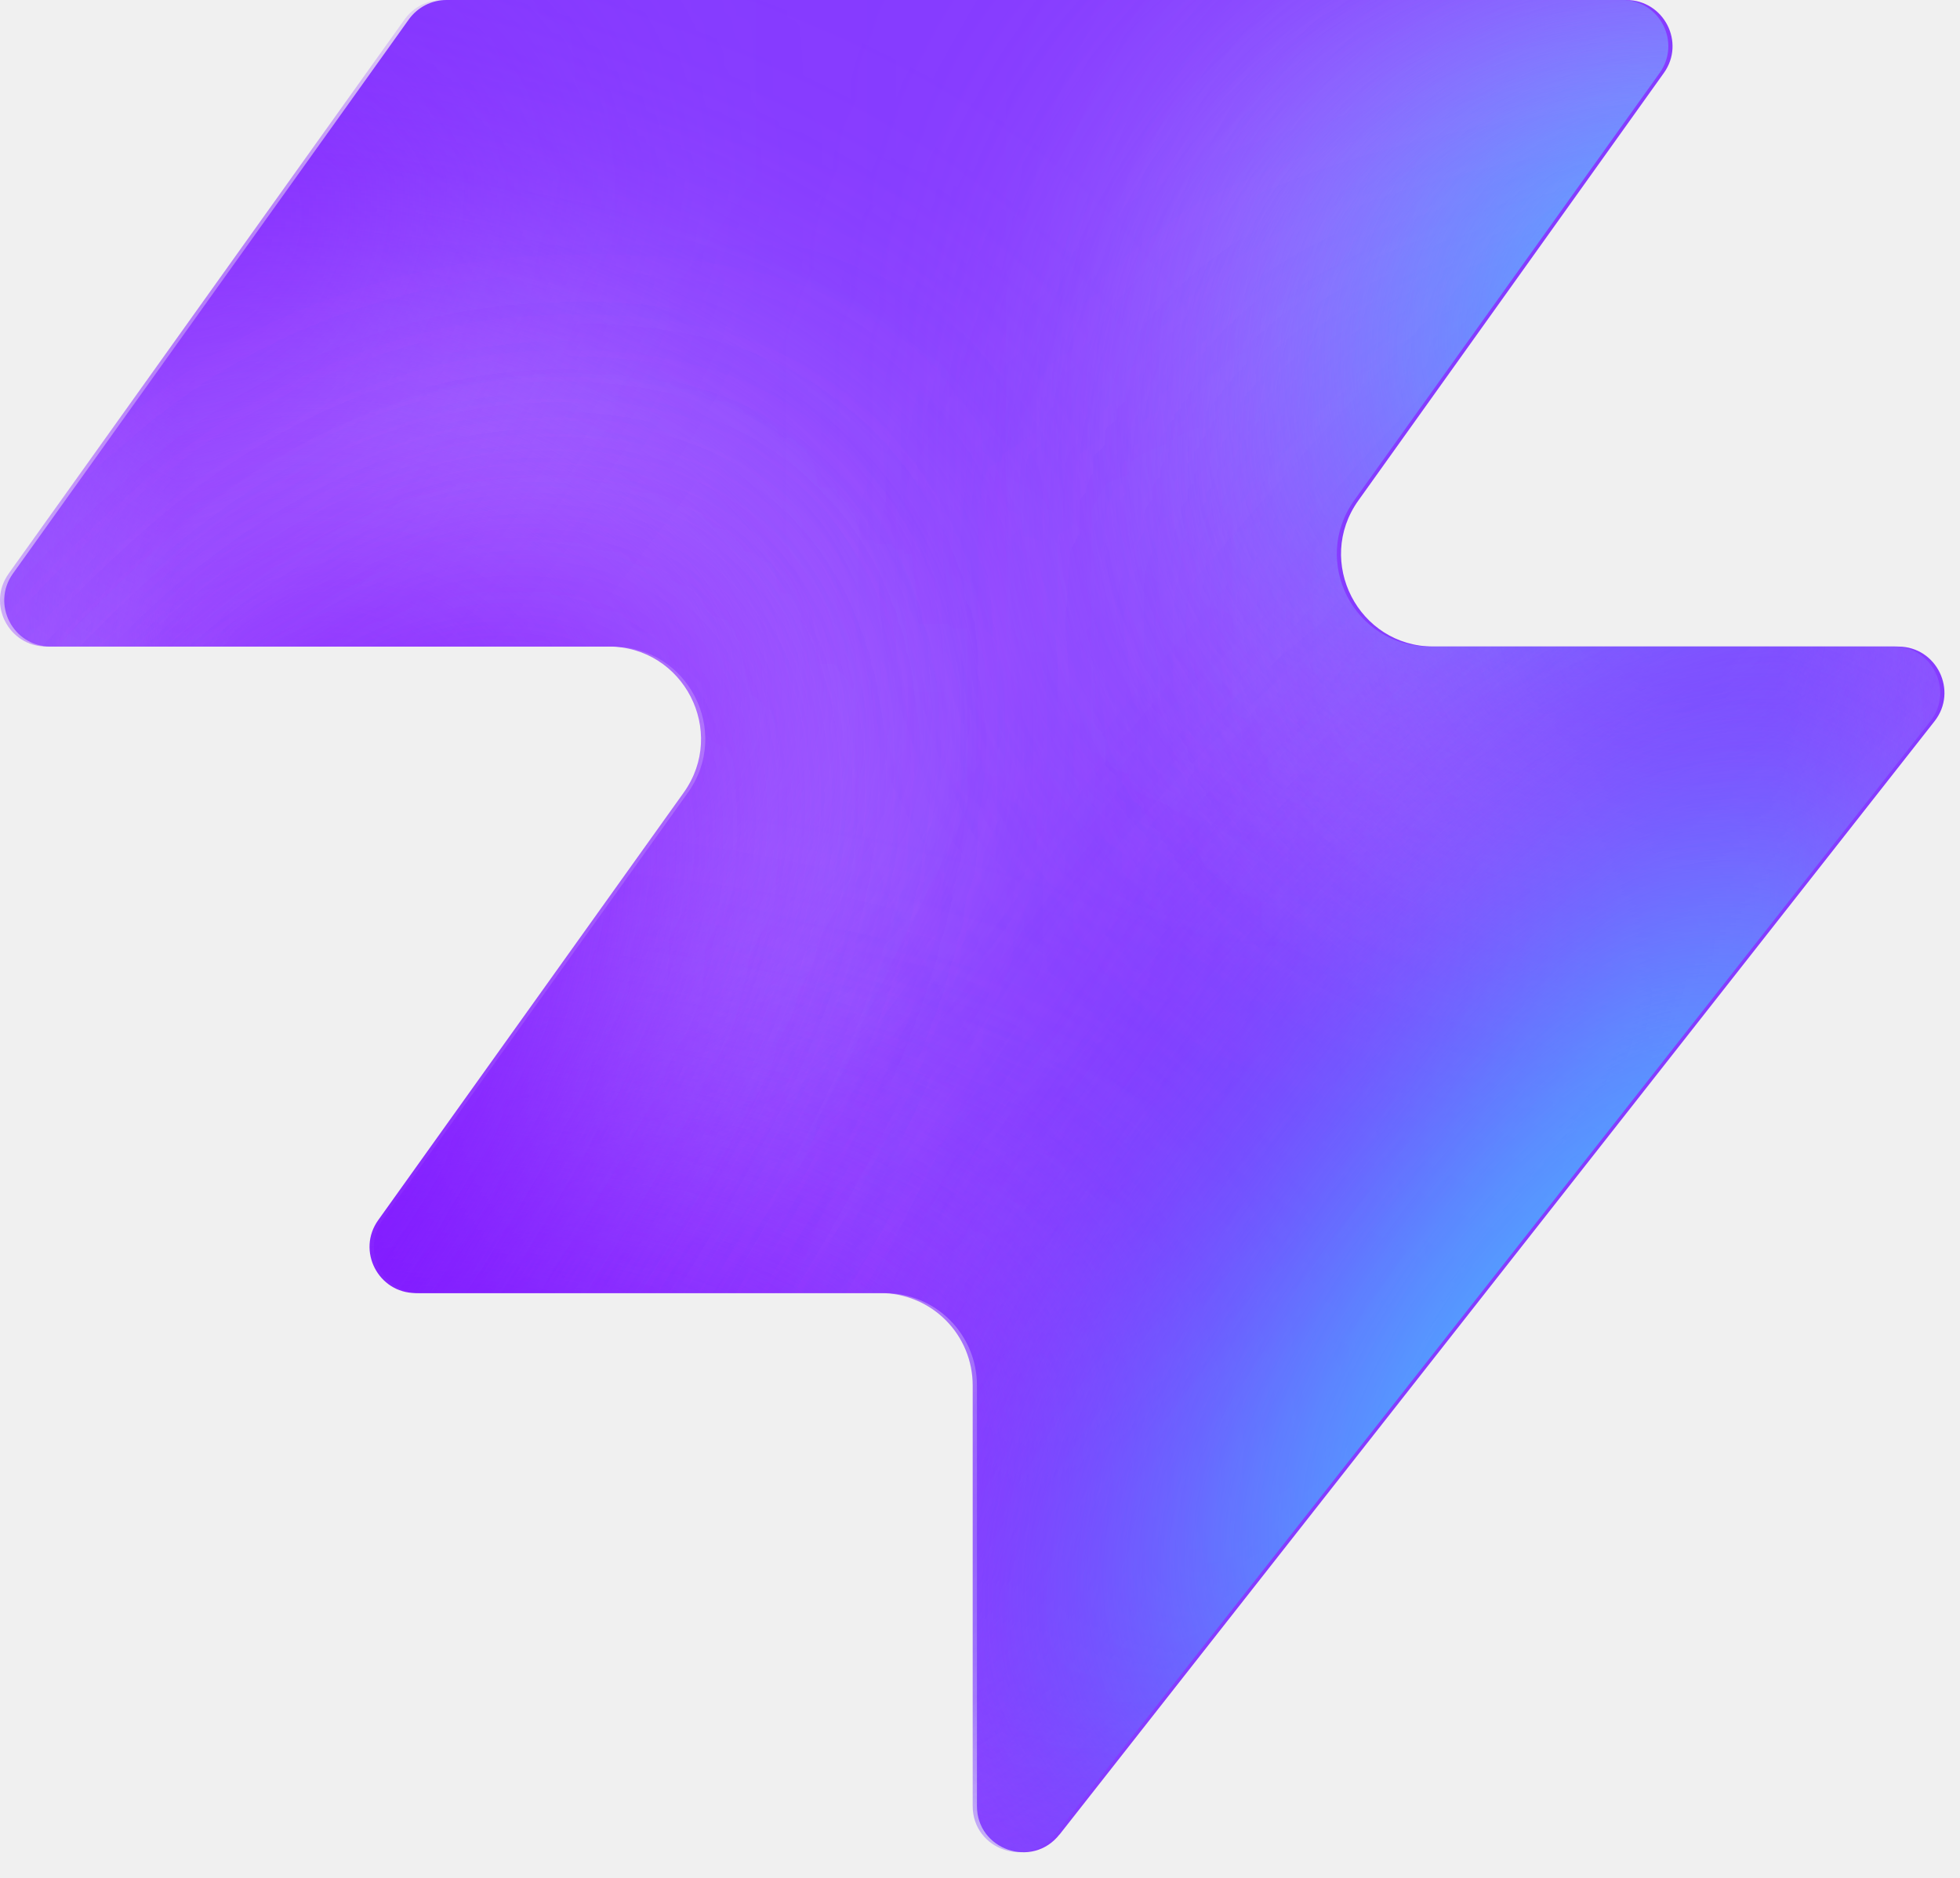
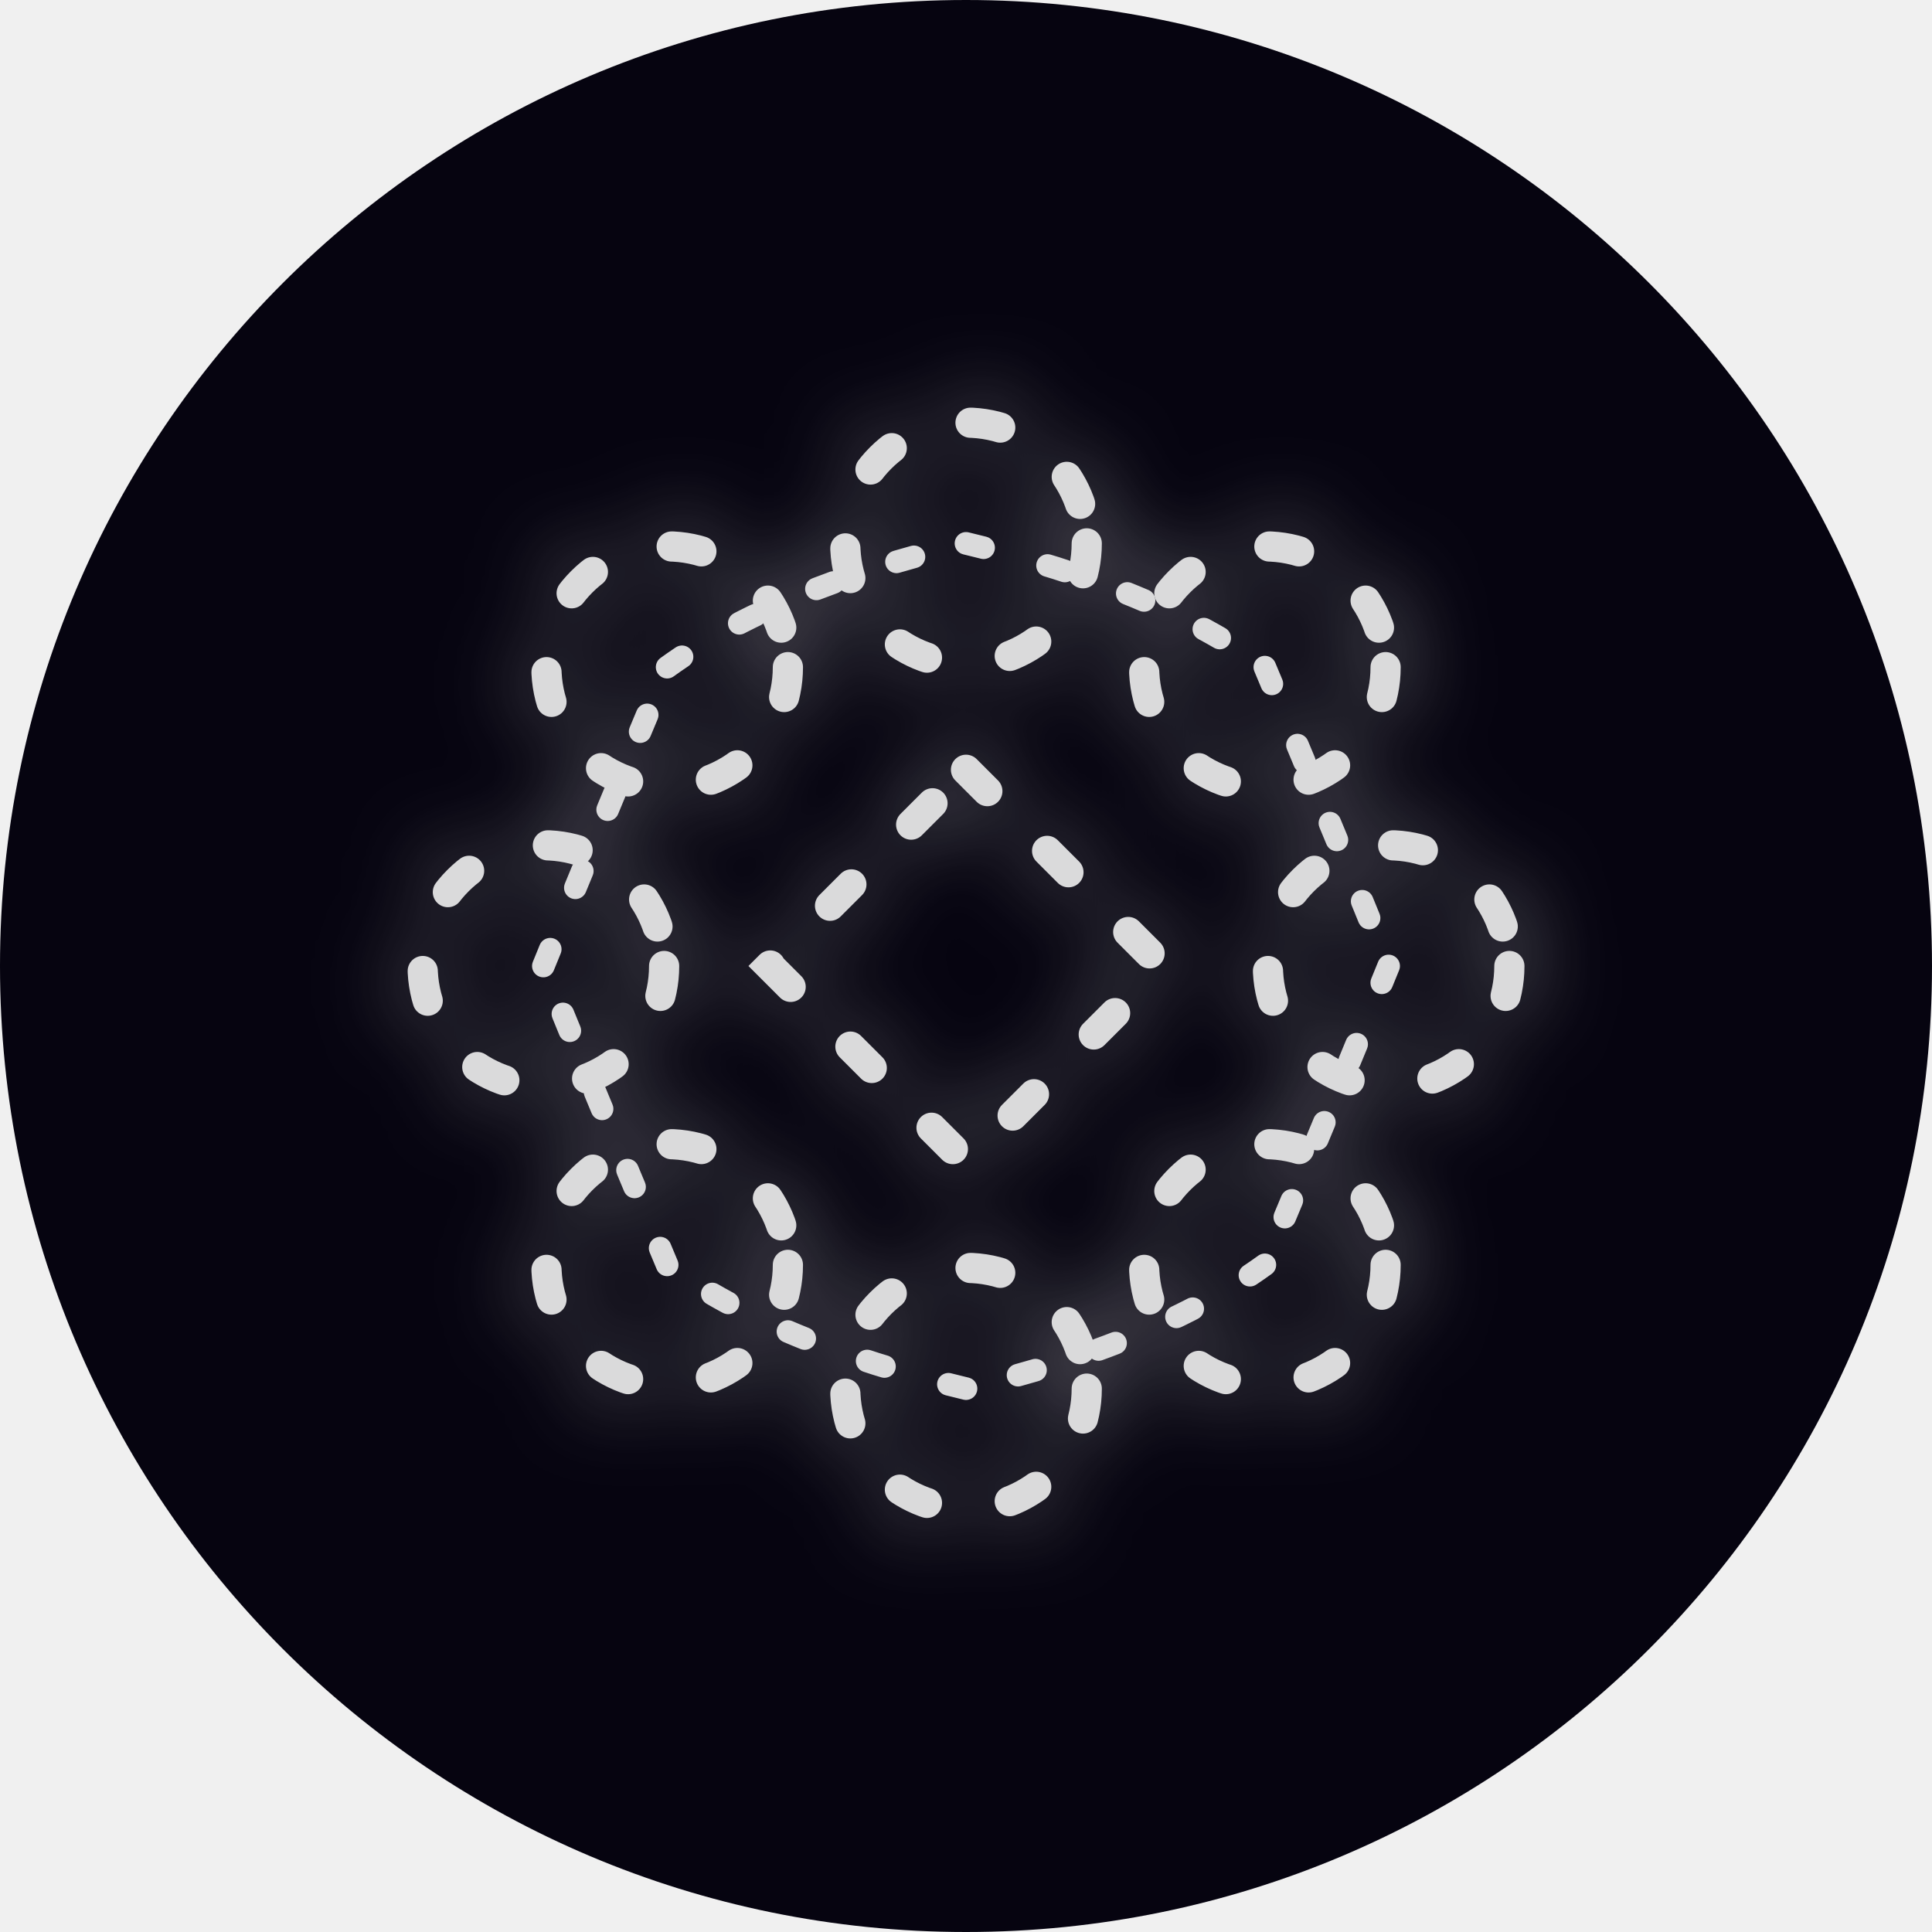
- <svg xmlns="http://www.w3.org/2000/svg" width="48" height="46" fill="none" viewBox="0 0 48 46">
-   <path fill="#863bff" d="M25.946 44.938c-.664.845-2.021.375-2.021-.698V33.937a2.26 2.26 0 0 0-2.262-2.262H10.287c-.92 0-1.456-1.04-.92-1.788l7.48-10.471c1.07-1.497 0-3.578-1.842-3.578H1.237c-.92 0-1.456-1.04-.92-1.788L10.013.474c.214-.297.556-.474.92-.474h28.894c.92 0 1.456 1.04.92 1.788l-7.48 10.471c-1.07 1.498 0 3.579 1.842 3.579h11.377c.943 0 1.473 1.088.89 1.83L25.947 44.94z" style="fill:#863bff;fill:color(display-p3 .525 .23 1);fill-opacity:1" />
-   <mask id="a" width="48" height="46" x="0" y="0" maskUnits="userSpaceOnUse" style="mask-type:alpha">
-     <path fill="#000" d="M25.842 44.938c-.664.844-2.021.375-2.021-.698V33.937a2.26 2.26 0 0 0-2.262-2.262H10.183c-.92 0-1.456-1.04-.92-1.788l7.48-10.471c1.07-1.498 0-3.579-1.842-3.579H1.133c-.92 0-1.456-1.04-.92-1.787L9.91.473c.214-.297.556-.474.92-.474h28.894c.92 0 1.456 1.04.92 1.788l-7.48 10.471c-1.07 1.498 0 3.578 1.842 3.578h11.377c.943 0 1.473 1.088.89 1.832L25.843 44.94z" style="fill:#000;fill-opacity:1" />
-   </mask>
-   <g mask="url(#a)">
-     <g filter="url(#b)">
-       <ellipse cx="5.508" cy="14.704" fill="#ede6ff" rx="5.508" ry="14.704" style="fill:#ede6ff;fill:color(display-p3 .927 .903 1);fill-opacity:1" transform="matrix(.00324 1 1 -.00324 -4.47 31.516)" />
-     </g>
-     <g filter="url(#c)">
-       <ellipse cx="10.399" cy="29.851" fill="#ede6ff" rx="10.399" ry="29.851" style="fill:#ede6ff;fill:color(display-p3 .927 .903 1);fill-opacity:1" transform="matrix(.00324 1 1 -.00324 -39.328 7.883)" />
-     </g>
-     <g filter="url(#d)">
-       <ellipse cx="5.508" cy="30.487" fill="#7e14ff" rx="5.508" ry="30.487" style="fill:#7e14ff;fill:color(display-p3 .492 .077 1);fill-opacity:1" transform="rotate(89.814 -25.913 -14.639)scale(1 -1)" />
-     </g>
-     <g filter="url(#e)">
-       <ellipse cx="5.508" cy="30.599" fill="#7e14ff" rx="5.508" ry="30.599" style="fill:#7e14ff;fill:color(display-p3 .492 .077 1);fill-opacity:1" transform="rotate(89.814 -32.644 -3.334)scale(1 -1)" />
-     </g>
-     <g filter="url(#f)">
-       <ellipse cx="5.508" cy="30.599" fill="#7e14ff" rx="5.508" ry="30.599" style="fill:#7e14ff;fill:color(display-p3 .492 .077 1);fill-opacity:1" transform="matrix(.00324 1 1 -.00324 -34.34 30.47)" />
-     </g>
-     <g filter="url(#g)">
-       <ellipse cx="14.072" cy="22.078" fill="#ede6ff" rx="14.072" ry="22.078" style="fill:#ede6ff;fill:color(display-p3 .927 .903 1);fill-opacity:1" transform="rotate(93.35 24.506 48.493)scale(-1 1)" />
-     </g>
-     <g filter="url(#h)">
-       <ellipse cx="3.47" cy="21.501" fill="#7e14ff" rx="3.47" ry="21.501" style="fill:#7e14ff;fill:color(display-p3 .492 .077 1);fill-opacity:1" transform="rotate(89.009 28.708 47.59)scale(-1 1)" />
-     </g>
-     <g filter="url(#i)">
-       <ellipse cx="3.47" cy="21.501" fill="#7e14ff" rx="3.47" ry="21.501" style="fill:#7e14ff;fill:color(display-p3 .492 .077 1);fill-opacity:1" transform="rotate(89.009 28.708 47.59)scale(-1 1)" />
-     </g>
-     <g filter="url(#j)">
-       <ellipse cx=".387" cy="8.972" fill="#7e14ff" rx="4.407" ry="29.108" style="fill:#7e14ff;fill:color(display-p3 .492 .077 1);fill-opacity:1" transform="rotate(39.51 .387 8.972)" />
-     </g>
-     <g filter="url(#k)">
-       <ellipse cx="47.523" cy="-6.092" fill="#7e14ff" rx="4.407" ry="29.108" style="fill:#7e14ff;fill:color(display-p3 .492 .077 1);fill-opacity:1" transform="rotate(37.892 47.523 -6.092)" />
-     </g>
-     <g filter="url(#l)">
-       <ellipse cx="41.412" cy="6.333" fill="#47bfff" rx="5.971" ry="9.665" style="fill:#47bfff;fill:color(display-p3 .28 .748 1);fill-opacity:1" transform="rotate(37.892 41.412 6.333)" />
-     </g>
-     <g filter="url(#m)">
-       <ellipse cx="-1.879" cy="38.332" fill="#7e14ff" rx="4.407" ry="29.108" style="fill:#7e14ff;fill:color(display-p3 .492 .077 1);fill-opacity:1" transform="rotate(37.892 -1.88 38.332)" />
-     </g>
-     <g filter="url(#n)">
-       <ellipse cx="-1.879" cy="38.332" fill="#7e14ff" rx="4.407" ry="29.108" style="fill:#7e14ff;fill:color(display-p3 .492 .077 1);fill-opacity:1" transform="rotate(37.892 -1.88 38.332)" />
-     </g>
-     <g filter="url(#o)">
-       <ellipse cx="35.651" cy="29.907" fill="#7e14ff" rx="4.407" ry="29.108" style="fill:#7e14ff;fill:color(display-p3 .492 .077 1);fill-opacity:1" transform="rotate(37.892 35.651 29.907)" />
-     </g>
-     <g filter="url(#p)">
-       <ellipse cx="38.418" cy="32.4" fill="#47bfff" rx="5.971" ry="15.297" style="fill:#47bfff;fill:color(display-p3 .28 .748 1);fill-opacity:1" transform="rotate(37.892 38.418 32.4)" />
-     </g>
-   </g>
+ <svg xmlns="http://www.w3.org/2000/svg" width="64" height="64" viewBox="0 0 64 64">
  <defs>
-     <filter id="b" width="60.045" height="41.654" x="-19.77" y="16.149" color-interpolation-filters="sRGB" filterUnits="userSpaceOnUse">
-       <feFlood flood-opacity="0" result="BackgroundImageFix" />
-       <feBlend in="SourceGraphic" in2="BackgroundImageFix" result="shape" />
-       <feGaussianBlur result="effect1_foregroundBlur_2002_17158" stdDeviation="7.659" />
-     </filter>
-     <filter id="c" width="90.34" height="51.437" x="-54.613" y="-7.533" color-interpolation-filters="sRGB" filterUnits="userSpaceOnUse">
-       <feFlood flood-opacity="0" result="BackgroundImageFix" />
-       <feBlend in="SourceGraphic" in2="BackgroundImageFix" result="shape" />
-       <feGaussianBlur result="effect1_foregroundBlur_2002_17158" stdDeviation="7.659" />
-     </filter>
-     <filter id="d" width="79.355" height="29.4" x="-49.64" y="2.03" color-interpolation-filters="sRGB" filterUnits="userSpaceOnUse">
-       <feFlood flood-opacity="0" result="BackgroundImageFix" />
-       <feBlend in="SourceGraphic" in2="BackgroundImageFix" result="shape" />
-       <feGaussianBlur result="effect1_foregroundBlur_2002_17158" stdDeviation="4.596" />
-     </filter>
-     <filter id="e" width="79.579" height="29.4" x="-45.045" y="20.029" color-interpolation-filters="sRGB" filterUnits="userSpaceOnUse">
-       <feFlood flood-opacity="0" result="BackgroundImageFix" />
-       <feBlend in="SourceGraphic" in2="BackgroundImageFix" result="shape" />
-       <feGaussianBlur result="effect1_foregroundBlur_2002_17158" stdDeviation="4.596" />
-     </filter>
-     <filter id="f" width="79.579" height="29.4" x="-43.513" y="21.178" color-interpolation-filters="sRGB" filterUnits="userSpaceOnUse">
-       <feFlood flood-opacity="0" result="BackgroundImageFix" />
-       <feBlend in="SourceGraphic" in2="BackgroundImageFix" result="shape" />
-       <feGaussianBlur result="effect1_foregroundBlur_2002_17158" stdDeviation="4.596" />
-     </filter>
-     <filter id="g" width="74.749" height="58.852" x="15.756" y="-17.901" color-interpolation-filters="sRGB" filterUnits="userSpaceOnUse">
-       <feFlood flood-opacity="0" result="BackgroundImageFix" />
-       <feBlend in="SourceGraphic" in2="BackgroundImageFix" result="shape" />
-       <feGaussianBlur result="effect1_foregroundBlur_2002_17158" stdDeviation="7.659" />
-     </filter>
-     <filter id="h" width="61.377" height="25.362" x="23.548" y="2.284" color-interpolation-filters="sRGB" filterUnits="userSpaceOnUse">
-       <feFlood flood-opacity="0" result="BackgroundImageFix" />
-       <feBlend in="SourceGraphic" in2="BackgroundImageFix" result="shape" />
-       <feGaussianBlur result="effect1_foregroundBlur_2002_17158" stdDeviation="4.596" />
-     </filter>
-     <filter id="i" width="61.377" height="25.362" x="23.548" y="2.284" color-interpolation-filters="sRGB" filterUnits="userSpaceOnUse">
-       <feFlood flood-opacity="0" result="BackgroundImageFix" />
-       <feBlend in="SourceGraphic" in2="BackgroundImageFix" result="shape" />
-       <feGaussianBlur result="effect1_foregroundBlur_2002_17158" stdDeviation="4.596" />
-     </filter>
-     <filter id="j" width="56.045" height="63.649" x="-27.636" y="-22.853" color-interpolation-filters="sRGB" filterUnits="userSpaceOnUse">
-       <feFlood flood-opacity="0" result="BackgroundImageFix" />
-       <feBlend in="SourceGraphic" in2="BackgroundImageFix" result="shape" />
-       <feGaussianBlur result="effect1_foregroundBlur_2002_17158" stdDeviation="4.596" />
-     </filter>
-     <filter id="k" width="54.814" height="64.646" x="20.116" y="-38.415" color-interpolation-filters="sRGB" filterUnits="userSpaceOnUse">
-       <feFlood flood-opacity="0" result="BackgroundImageFix" />
-       <feBlend in="SourceGraphic" in2="BackgroundImageFix" result="shape" />
-       <feGaussianBlur result="effect1_foregroundBlur_2002_17158" stdDeviation="4.596" />
-     </filter>
-     <filter id="l" width="33.541" height="35.313" x="24.641" y="-11.323" color-interpolation-filters="sRGB" filterUnits="userSpaceOnUse">
-       <feFlood flood-opacity="0" result="BackgroundImageFix" />
-       <feBlend in="SourceGraphic" in2="BackgroundImageFix" result="shape" />
-       <feGaussianBlur result="effect1_foregroundBlur_2002_17158" stdDeviation="4.596" />
-     </filter>
-     <filter id="m" width="54.814" height="64.646" x="-29.286" y="6.009" color-interpolation-filters="sRGB" filterUnits="userSpaceOnUse">
-       <feFlood flood-opacity="0" result="BackgroundImageFix" />
-       <feBlend in="SourceGraphic" in2="BackgroundImageFix" result="shape" />
-       <feGaussianBlur result="effect1_foregroundBlur_2002_17158" stdDeviation="4.596" />
-     </filter>
-     <filter id="n" width="54.814" height="64.646" x="-29.286" y="6.009" color-interpolation-filters="sRGB" filterUnits="userSpaceOnUse">
-       <feFlood flood-opacity="0" result="BackgroundImageFix" />
-       <feBlend in="SourceGraphic" in2="BackgroundImageFix" result="shape" />
-       <feGaussianBlur result="effect1_foregroundBlur_2002_17158" stdDeviation="4.596" />
-     </filter>
-     <filter id="o" width="54.814" height="64.646" x="8.244" y="-2.416" color-interpolation-filters="sRGB" filterUnits="userSpaceOnUse">
-       <feFlood flood-opacity="0" result="BackgroundImageFix" />
-       <feBlend in="SourceGraphic" in2="BackgroundImageFix" result="shape" />
-       <feGaussianBlur result="effect1_foregroundBlur_2002_17158" stdDeviation="4.596" />
-     </filter>
-     <filter id="p" width="39.409" height="43.623" x="18.713" y="10.588" color-interpolation-filters="sRGB" filterUnits="userSpaceOnUse">
-       <feFlood flood-opacity="0" result="BackgroundImageFix" />
-       <feBlend in="SourceGraphic" in2="BackgroundImageFix" result="shape" />
-       <feGaussianBlur result="effect1_foregroundBlur_2002_17158" stdDeviation="4.596" />
+     <clipPath id="clip">
+       <circle cx="32" cy="32" r="32" />
+     </clipPath>
+     <filter id="glow" x="-50%" y="-50%" width="200%" height="200%">
+       <feGaussianBlur in="SourceGraphic" stdDeviation="1.4" result="b" />
+       <feFlood flood-color="#ffffff" flood-opacity="0.75" result="c" />
+       <feComposite in="c" in2="b" operator="in" result="glow" />
+       <feMerge>
+         <feMergeNode in="glow" />
+         <feMergeNode in="SourceGraphic" />
+       </feMerge>
    </filter>
  </defs>
+   <circle cx="32" cy="32" r="32" fill="#060410" />
+   <g clip-path="url(#clip)" filter="url(#glow)" stroke="white" fill="none" stroke-linecap="round" opacity="0.85">
+     <circle cx="32" cy="18" r="4" stroke-width="1" stroke-dasharray="1 2.8" />
+     <circle cx="41.9" cy="22.1" r="4" stroke-width="1" stroke-dasharray="1 2.8" />
+     <circle cx="46" cy="32" r="4" stroke-width="1" stroke-dasharray="1 2.8" />
+     <circle cx="41.9" cy="41.9" r="4" stroke-width="1" stroke-dasharray="1 2.8" />
+     <circle cx="32" cy="46" r="4" stroke-width="1" stroke-dasharray="1 2.8" />
+     <circle cx="22.1" cy="41.9" r="4" stroke-width="1" stroke-dasharray="1 2.8" />
+     <circle cx="18" cy="32" r="4" stroke-width="1" stroke-dasharray="1 2.8" />
+     <circle cx="22.1" cy="22.1" r="4" stroke-width="1" stroke-dasharray="1 2.8" />
+     <path stroke-width="0.75" stroke-dasharray="0.6 2.2" d="       M32,18    Q38.3,19.5 41.9,22.1       M41.9,22.1 Q44.5,28.3 46,32       M46,32    Q44.5,35.7 41.9,41.9       M41.9,41.9 Q38.3,44.5 32,46       M32,46    Q25.7,44.5 22.1,41.9       M22.1,41.9 Q19.5,35.7 18,32       M18,32    Q19.5,28.3 22.1,22.1       M22.1,22.1 Q25.7,19.5 32,18     " />
+     <path stroke-width="1" stroke-dasharray="1 2.8" d="M32,25.5 L38.5,32 L32,38.5 L25.5,32 Z" />
+   </g>
</svg>
